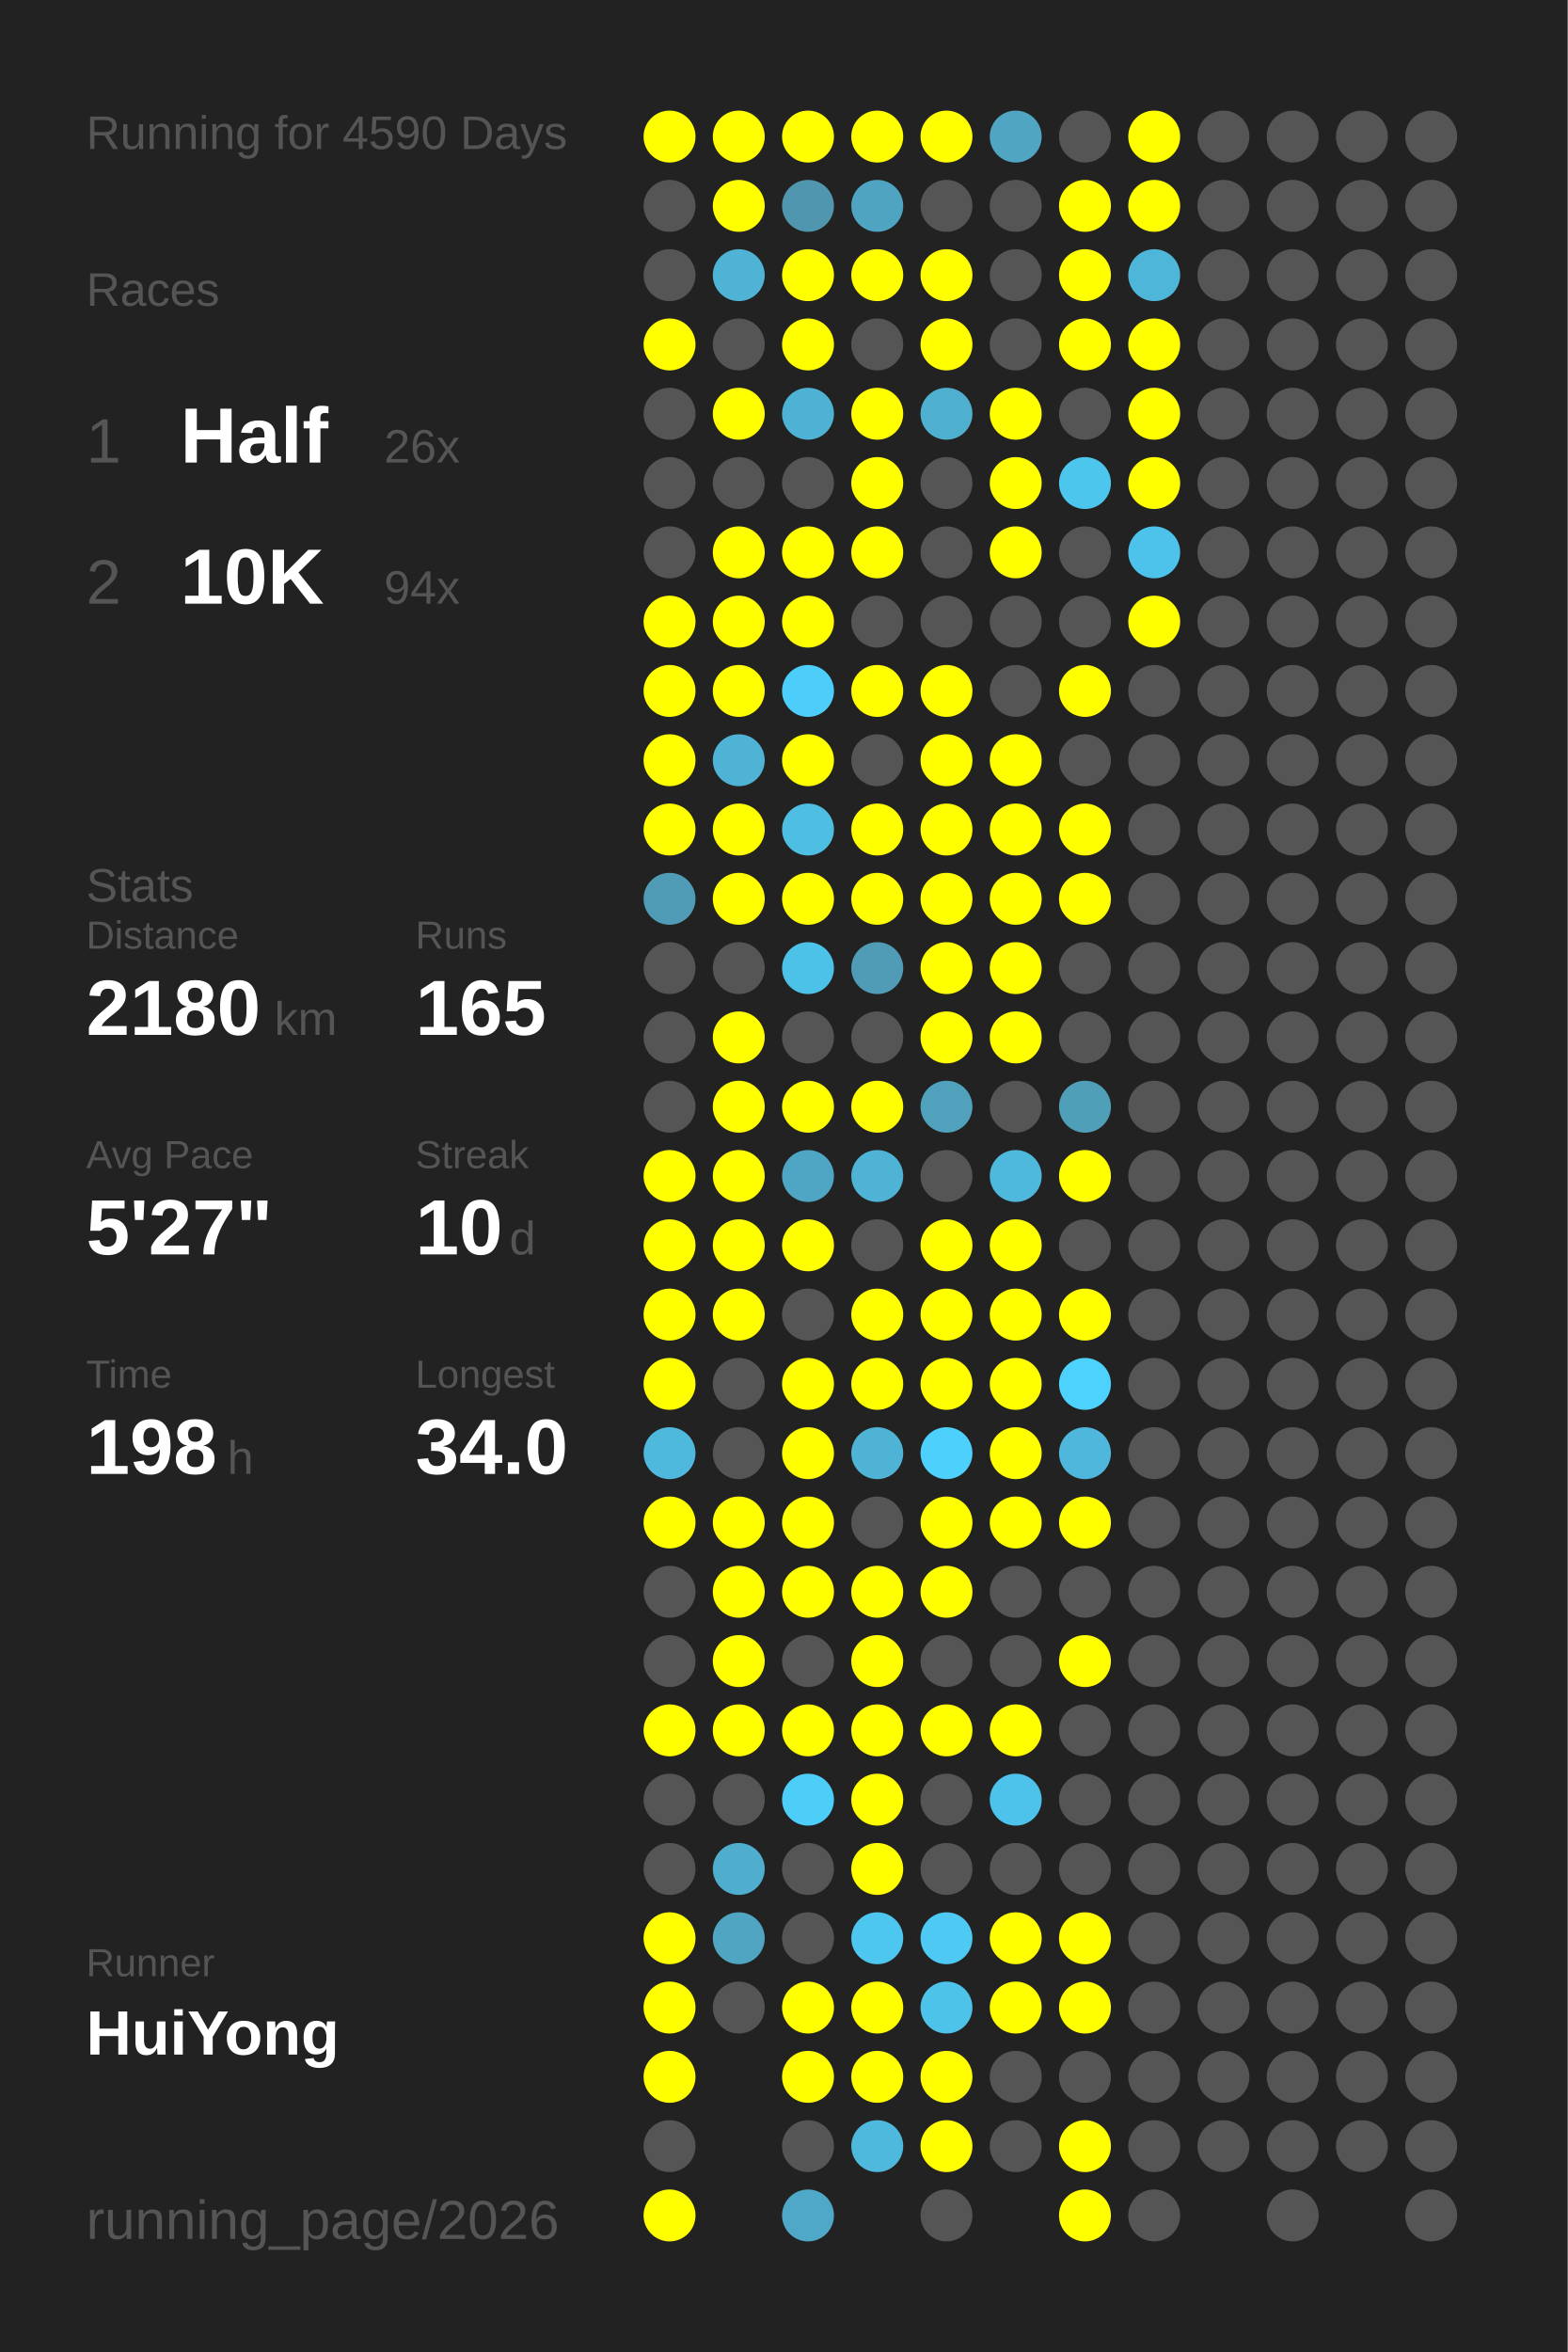
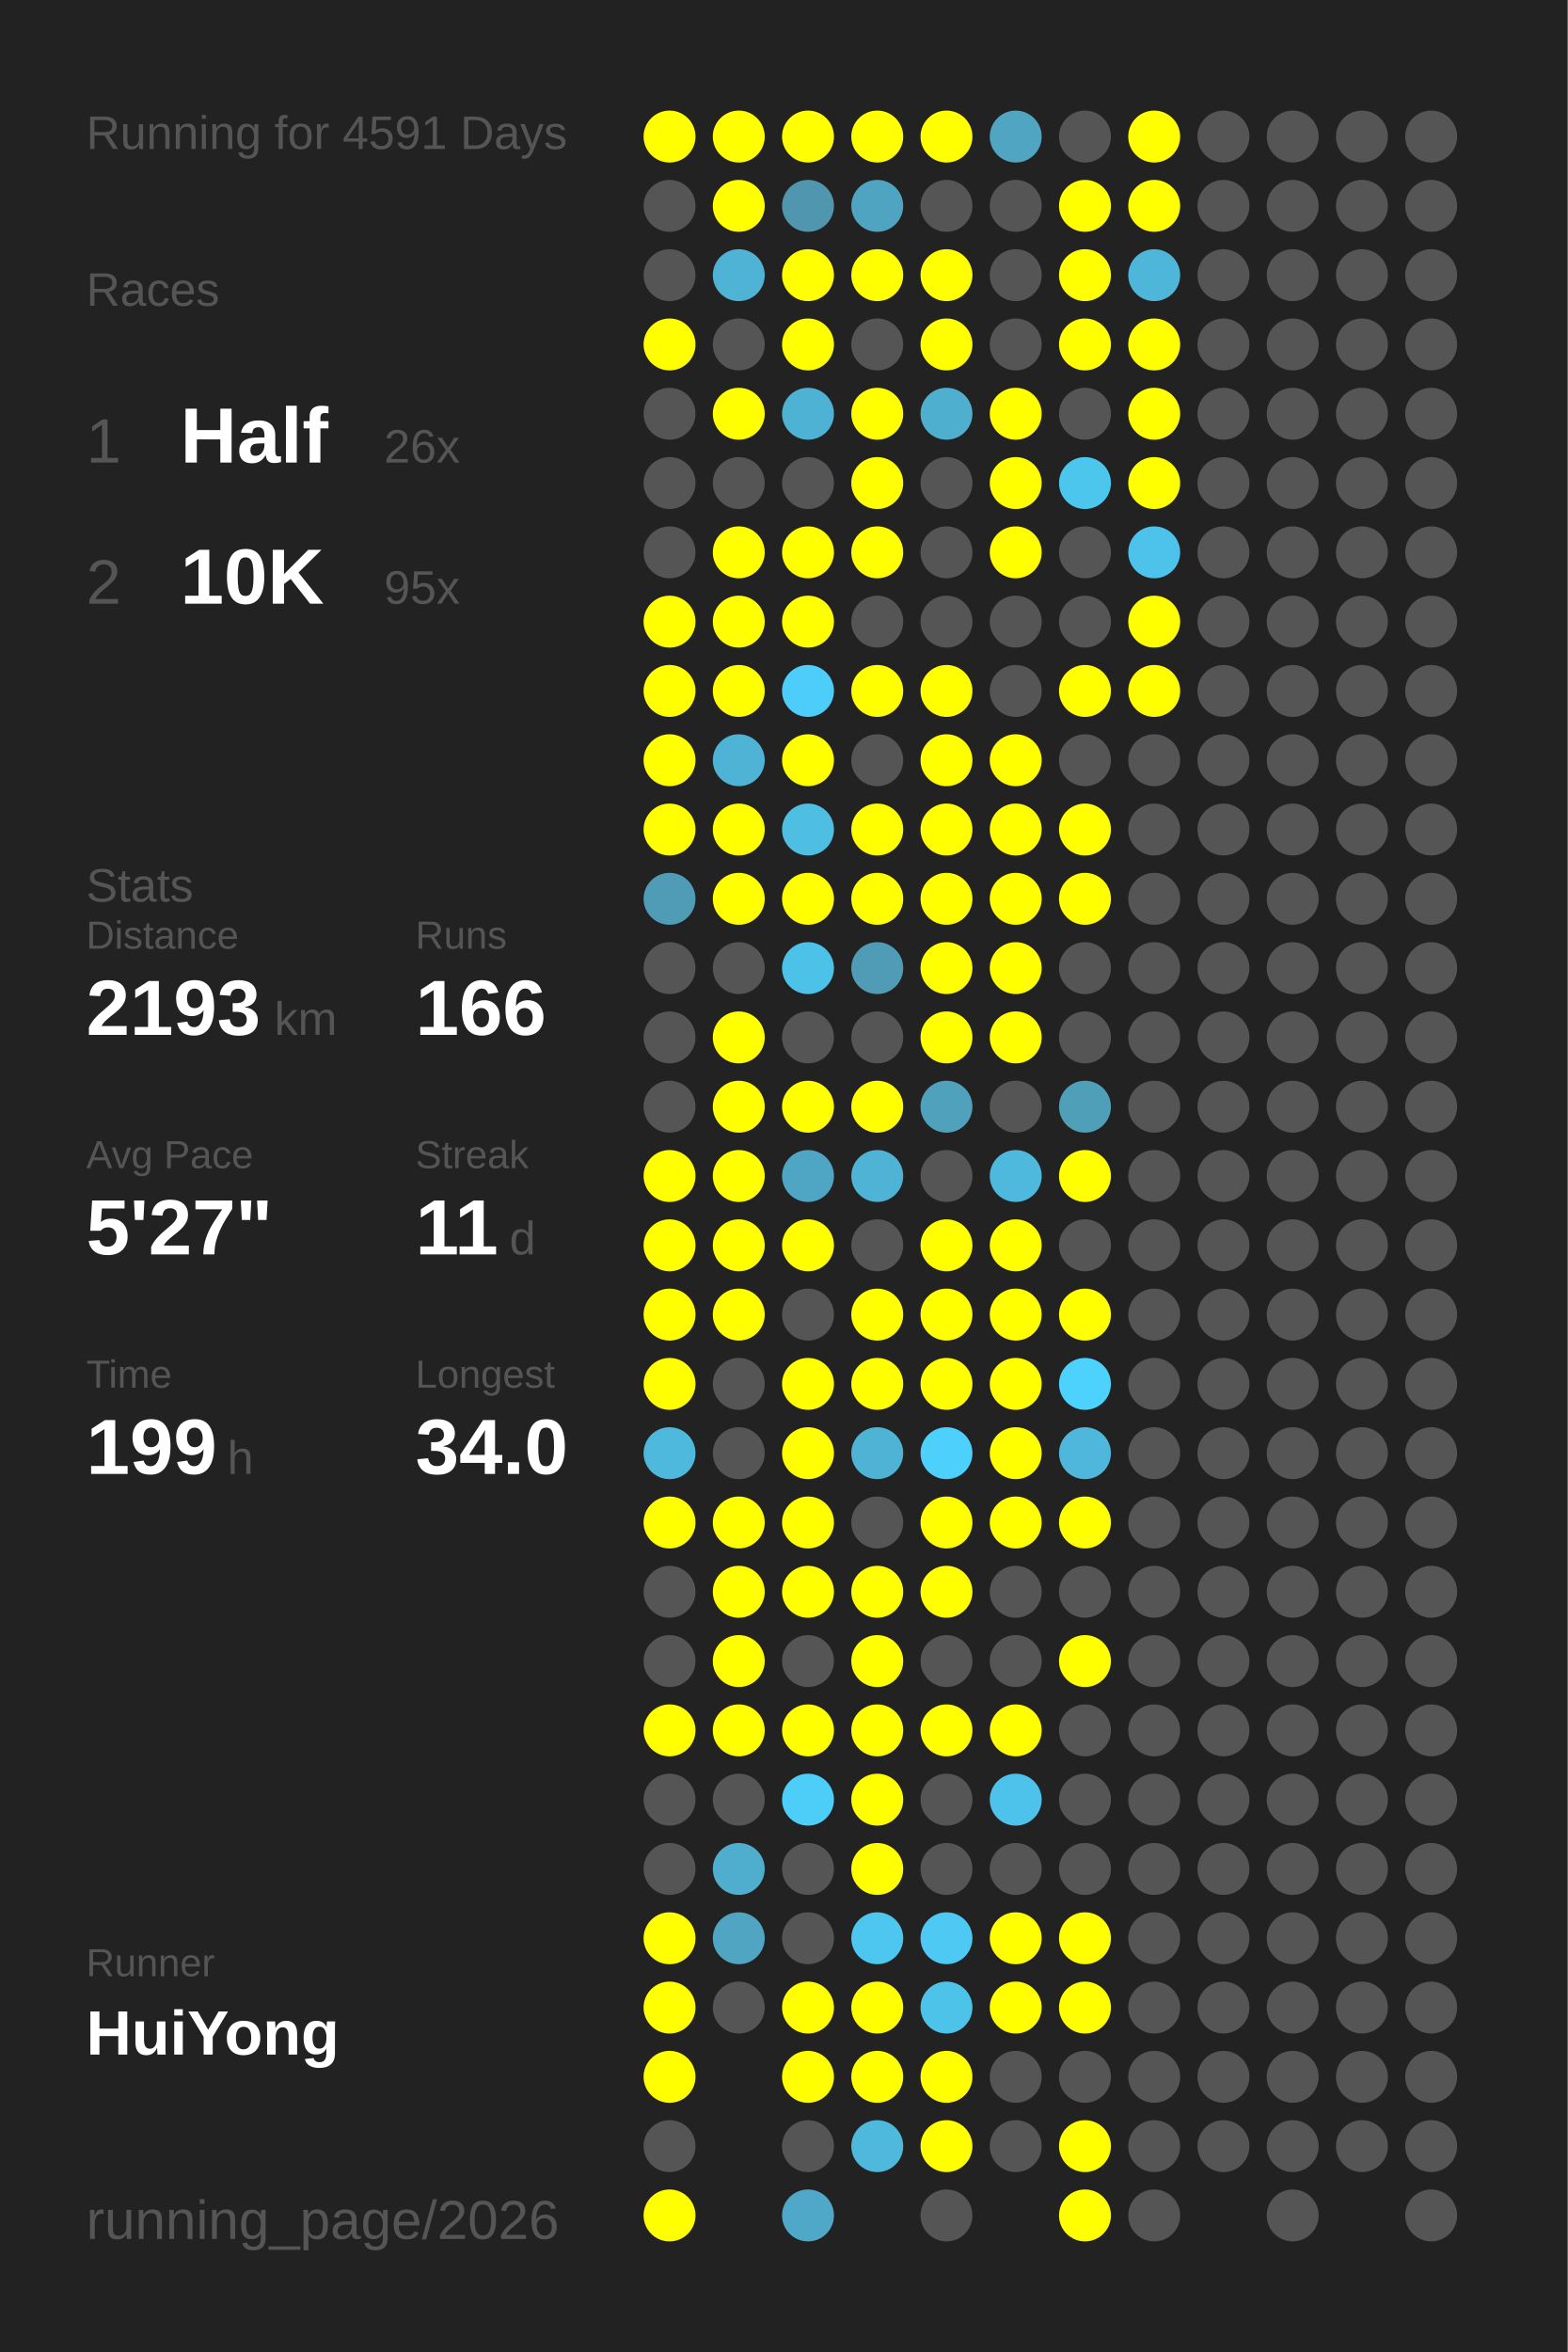
<svg xmlns="http://www.w3.org/2000/svg" baseProfile="full" height="300mm" version="1.1" viewBox="0,0,200,300" width="200mm">
  <defs />
  <rect fill="#222222" height="300" width="200" x="0" y="0" />
-   <text fill="#555555" style="font-size:6px; font-family:Arial;" x="11" y="19">Running for 4590 Days</text>
+   <text fill="#555555" style="font-size:6px; font-family:Arial;" x="11" y="19">Running for 4591 Days</text>
  <text fill="#555555" style="font-size:6px; font-family:Arial;" x="11" y="39">Races</text>
  <text fill="#555555" style="font-size:8px; font-family:Arial;" x="11" y="59">1</text>
  <text fill="#FFFFFF" style="font-size:10px; font-family:Arial; font-weight:bold;" x="23" y="59">Half</text>
  <text fill="#555555" style="font-size:6px; font-family:Arial;" x="49" y="59">26x</text>
  <text fill="#555555" style="font-size:8px; font-family:Arial;" x="11" y="77">2</text>
  <text fill="#FFFFFF" style="font-size:10px; font-family:Arial; font-weight:bold;" x="23" y="77">10K</text>
-   <text fill="#555555" style="font-size:6px; font-family:Arial;" x="49" y="77">94x</text>
+   <text fill="#555555" style="font-size:6px; font-family:Arial;" x="49" y="77">95x</text>
  <text fill="#555555" style="font-size:6px; font-family:Arial;" x="11" y="115">Stats</text>
  <text fill="#555555" style="font-size:5px; font-family:Arial;" x="11" y="121">Distance</text>
-   <text fill="#FFFFFF" style="font-size:10px; font-family:Arial; font-weight:bold;" x="11" y="132">2180</text>
+   <text fill="#FFFFFF" style="font-size:10px; font-family:Arial; font-weight:bold;" x="11" y="132">2193</text>
  <text fill="#555555" style="font-size:6px; font-family:Arial;" x="35" y="132">km</text>
  <text fill="#555555" style="font-size:5px; font-family:Arial;" x="53" y="121">Runs</text>
-   <text fill="#FFFFFF" style="font-size:10px; font-family:Arial; font-weight:bold;" x="53" y="132">165</text>
+   <text fill="#FFFFFF" style="font-size:10px; font-family:Arial; font-weight:bold;" x="53" y="132">166</text>
  <text fill="#555555" style="font-size:5px; font-family:Arial;" x="11" y="149">Avg Pace</text>
  <text fill="#FFFFFF" style="font-size:10px; font-family:Arial; font-weight:bold;" x="11" y="160">5'27"</text>
  <text fill="#555555" style="font-size:5px; font-family:Arial;" x="53" y="149">Streak</text>
-   <text fill="#FFFFFF" style="font-size:10px; font-family:Arial; font-weight:bold;" x="53" y="160">10</text>
+   <text fill="#FFFFFF" style="font-size:10px; font-family:Arial; font-weight:bold;" x="53" y="160">11</text>
  <text fill="#555555" style="font-size:6px; font-family:Arial;" x="65" y="160">d</text>
  <text fill="#555555" style="font-size:5px; font-family:Arial;" x="11" y="177">Time</text>
-   <text fill="#FFFFFF" style="font-size:10px; font-family:Arial; font-weight:bold;" x="11" y="188">198</text>
+   <text fill="#FFFFFF" style="font-size:10px; font-family:Arial; font-weight:bold;" x="11" y="188">199</text>
  <text fill="#555555" style="font-size:6px; font-family:Arial;" x="29" y="188">h</text>
  <text fill="#555555" style="font-size:5px; font-family:Arial;" x="53" y="177">Longest</text>
  <text fill="#FFFFFF" style="font-size:10px; font-family:Arial; font-weight:bold;" x="53" y="188">34.0</text>
  <text fill="#555555" style="font-size:5px; font-family:Arial;" x="11" y="252.065">Runner</text>
  <text fill="#FFFFFF" style="font-size:8px; font-family:Arial; font-weight:bold;" x="11" y="262.065">HuiYong</text>
  <text fill="#555555" style="font-size:7px; font-family:Arial;" x="11" y="285.581">running_page/2026</text>
  <circle cx="85.417" cy="17.419" fill="#FFFF00" r="3.312" />
  <circle cx="85.417" cy="26.258" fill="#555555" r="3.312" />
  <circle cx="85.417" cy="35.097" fill="#555555" r="3.312" />
  <circle cx="85.417" cy="43.935" fill="#FFFF00" r="3.312" />
  <circle cx="85.417" cy="52.774" fill="#555555" r="3.312" />
  <circle cx="85.417" cy="61.613" fill="#555555" r="3.312" />
  <circle cx="85.417" cy="70.452" fill="#555555" r="3.312" />
  <circle cx="85.417" cy="79.29" fill="#FFFF00" r="3.312" />
  <circle cx="85.417" cy="88.129" fill="#FFFF00" r="3.312" />
  <circle cx="85.417" cy="96.968" fill="#FFFF00" r="3.312" />
  <circle cx="85.417" cy="105.806" fill="#FFFF00" r="3.312" />
  <circle cx="85.417" cy="114.645" fill="#509bb5" r="3.312" />
  <circle cx="85.417" cy="123.484" fill="#555555" r="3.312" />
  <circle cx="85.417" cy="132.323" fill="#555555" r="3.312" />
  <circle cx="85.417" cy="141.161" fill="#555555" r="3.312" />
  <circle cx="85.417" cy="150" fill="#FFFF00" r="3.312" />
  <circle cx="85.417" cy="158.839" fill="#FFFF00" r="3.312" />
  <circle cx="85.417" cy="167.677" fill="#FFFF00" r="3.312" />
  <circle cx="85.417" cy="176.516" fill="#FFFF00" r="3.312" />
  <circle cx="85.417" cy="185.355" fill="#4eb9dd" r="3.312" />
  <circle cx="85.417" cy="194.194" fill="#FFFF00" r="3.312" />
  <circle cx="85.417" cy="203.032" fill="#555555" r="3.312" />
  <circle cx="85.417" cy="211.871" fill="#555555" r="3.312" />
  <circle cx="85.417" cy="220.71" fill="#FFFF00" r="3.312" />
  <circle cx="85.417" cy="229.548" fill="#555555" r="3.312" />
  <circle cx="85.417" cy="238.387" fill="#555555" r="3.312" />
  <circle cx="85.417" cy="247.226" fill="#FFFF00" r="3.312" />
  <circle cx="85.417" cy="256.065" fill="#FFFF00" r="3.312" />
  <circle cx="85.417" cy="264.903" fill="#FFFF00" r="3.312" />
  <circle cx="85.417" cy="273.742" fill="#555555" r="3.312" />
  <circle cx="85.417" cy="282.581" fill="#FFFF00" r="3.312" />
  <circle cx="94.25" cy="17.419" fill="#FFFF00" r="3.312" />
  <circle cx="94.25" cy="26.258" fill="#FFFF00" r="3.312" />
  <circle cx="94.25" cy="35.097" fill="#4eb3d4" r="3.312" />
  <circle cx="94.25" cy="43.935" fill="#555555" r="3.312" />
  <circle cx="94.25" cy="52.774" fill="#FFFF00" r="3.312" />
  <circle cx="94.25" cy="61.613" fill="#555555" r="3.312" />
  <circle cx="94.25" cy="70.452" fill="#FFFF00" r="3.312" />
  <circle cx="94.25" cy="79.29" fill="#FFFF00" r="3.312" />
  <circle cx="94.25" cy="88.129" fill="#FFFF00" r="3.312" />
  <circle cx="94.25" cy="96.968" fill="#4eb3d4" r="3.312" />
  <circle cx="94.25" cy="105.806" fill="#FFFF00" r="3.312" />
  <circle cx="94.25" cy="114.645" fill="#FFFF00" r="3.312" />
  <circle cx="94.25" cy="123.484" fill="#555555" r="3.312" />
  <circle cx="94.25" cy="132.323" fill="#FFFF00" r="3.312" />
  <circle cx="94.25" cy="141.161" fill="#FFFF00" r="3.312" />
  <circle cx="94.25" cy="150" fill="#FFFF00" r="3.312" />
  <circle cx="94.25" cy="158.839" fill="#FFFF00" r="3.312" />
  <circle cx="94.25" cy="167.677" fill="#FFFF00" r="3.312" />
  <circle cx="94.25" cy="176.516" fill="#555555" r="3.312" />
  <circle cx="94.25" cy="185.355" fill="#555555" r="3.312" />
  <circle cx="94.25" cy="194.194" fill="#FFFF00" r="3.312" />
  <circle cx="94.25" cy="203.032" fill="#FFFF00" r="3.312" />
  <circle cx="94.25" cy="211.871" fill="#FFFF00" r="3.312" />
  <circle cx="94.25" cy="220.71" fill="#FFFF00" r="3.312" />
  <circle cx="94.25" cy="229.548" fill="#555555" r="3.312" />
  <circle cx="94.25" cy="238.387" fill="#4faece" r="3.312" />
  <circle cx="94.25" cy="247.226" fill="#4fa5c2" r="3.312" />
  <circle cx="94.25" cy="256.065" fill="#555555" r="3.312" />
  <circle cx="103.083" cy="17.419" fill="#FFFF00" r="3.312" />
  <circle cx="103.083" cy="26.258" fill="#5096ae" r="3.312" />
  <circle cx="103.083" cy="35.097" fill="#FFFF00" r="3.312" />
  <circle cx="103.083" cy="43.935" fill="#FFFF00" r="3.312" />
  <circle cx="103.083" cy="52.774" fill="#4eb2d4" r="3.312" />
  <circle cx="103.083" cy="61.613" fill="#555555" r="3.312" />
  <circle cx="103.083" cy="70.452" fill="#FFFF00" r="3.312" />
  <circle cx="103.083" cy="79.29" fill="#FFFF00" r="3.312" />
  <circle cx="103.083" cy="88.129" fill="#4dcefa" r="3.312" />
  <circle cx="103.083" cy="96.968" fill="#FFFF00" r="3.312" />
  <circle cx="103.083" cy="105.806" fill="#4ebee3" r="3.312" />
  <circle cx="103.083" cy="114.645" fill="#FFFF00" r="3.312" />
  <circle cx="103.083" cy="123.484" fill="#4dc2e9" r="3.312" />
  <circle cx="103.083" cy="132.323" fill="#555555" r="3.312" />
  <circle cx="103.083" cy="141.161" fill="#FFFF00" r="3.312" />
  <circle cx="103.083" cy="150" fill="#4fa6c4" r="3.312" />
  <circle cx="103.083" cy="158.839" fill="#FFFF00" r="3.312" />
  <circle cx="103.083" cy="167.677" fill="#555555" r="3.312" />
  <circle cx="103.083" cy="176.516" fill="#FFFF00" r="3.312" />
  <circle cx="103.083" cy="185.355" fill="#FFFF00" r="3.312" />
  <circle cx="103.083" cy="194.194" fill="#FFFF00" r="3.312" />
  <circle cx="103.083" cy="203.032" fill="#FFFF00" r="3.312" />
  <circle cx="103.083" cy="211.871" fill="#555555" r="3.312" />
  <circle cx="103.083" cy="220.71" fill="#FFFF00" r="3.312" />
  <circle cx="103.083" cy="229.548" fill="#4dcef9" r="3.312" />
  <circle cx="103.083" cy="238.387" fill="#555555" r="3.312" />
  <circle cx="103.083" cy="247.226" fill="#555555" r="3.312" />
  <circle cx="103.083" cy="256.065" fill="#FFFF00" r="3.312" />
  <circle cx="103.083" cy="264.903" fill="#FFFF00" r="3.312" />
  <circle cx="103.083" cy="273.742" fill="#555555" r="3.312" />
  <circle cx="103.083" cy="282.581" fill="#4fa8c7" r="3.312" />
  <circle cx="111.917" cy="17.419" fill="#FFFF00" r="3.312" />
  <circle cx="111.917" cy="26.258" fill="#4fa5c1" r="3.312" />
  <circle cx="111.917" cy="35.097" fill="#FFFF00" r="3.312" />
  <circle cx="111.917" cy="43.935" fill="#555555" r="3.312" />
  <circle cx="111.917" cy="52.774" fill="#FFFF00" r="3.312" />
  <circle cx="111.917" cy="61.613" fill="#FFFF00" r="3.312" />
  <circle cx="111.917" cy="70.452" fill="#FFFF00" r="3.312" />
  <circle cx="111.917" cy="79.29" fill="#555555" r="3.312" />
  <circle cx="111.917" cy="88.129" fill="#FFFF00" r="3.312" />
  <circle cx="111.917" cy="96.968" fill="#555555" r="3.312" />
  <circle cx="111.917" cy="105.806" fill="#FFFF00" r="3.312" />
  <circle cx="111.917" cy="114.645" fill="#FFFF00" r="3.312" />
  <circle cx="111.917" cy="123.484" fill="#509cb6" r="3.312" />
  <circle cx="111.917" cy="132.323" fill="#555555" r="3.312" />
  <circle cx="111.917" cy="141.161" fill="#FFFF00" r="3.312" />
  <circle cx="111.917" cy="150" fill="#4eb3d4" r="3.312" />
  <circle cx="111.917" cy="158.839" fill="#555555" r="3.312" />
  <circle cx="111.917" cy="167.677" fill="#FFFF00" r="3.312" />
  <circle cx="111.917" cy="176.516" fill="#FFFF00" r="3.312" />
  <circle cx="111.917" cy="185.355" fill="#4eb3d5" r="3.312" />
  <circle cx="111.917" cy="194.194" fill="#555555" r="3.312" />
  <circle cx="111.917" cy="203.032" fill="#FFFF00" r="3.312" />
  <circle cx="111.917" cy="211.871" fill="#FFFF00" r="3.312" />
  <circle cx="111.917" cy="220.71" fill="#FFFF00" r="3.312" />
  <circle cx="111.917" cy="229.548" fill="#FFFF00" r="3.312" />
  <circle cx="111.917" cy="238.387" fill="#FFFF00" r="3.312" />
  <circle cx="111.917" cy="247.226" fill="#4dc7f0" r="3.312" />
  <circle cx="111.917" cy="256.065" fill="#FFFF00" r="3.312" />
  <circle cx="111.917" cy="264.903" fill="#FFFF00" r="3.312" />
  <circle cx="111.917" cy="273.742" fill="#4eb9dd" r="3.312" />
  <circle cx="120.75" cy="17.419" fill="#FFFF00" r="3.312" />
  <circle cx="120.75" cy="26.258" fill="#555555" r="3.312" />
  <circle cx="120.75" cy="35.097" fill="#FFFF00" r="3.312" />
  <circle cx="120.75" cy="43.935" fill="#FFFF00" r="3.312" />
  <circle cx="120.75" cy="52.774" fill="#4fafcf" r="3.312" />
  <circle cx="120.75" cy="61.613" fill="#555555" r="3.312" />
  <circle cx="120.75" cy="70.452" fill="#555555" r="3.312" />
  <circle cx="120.75" cy="79.29" fill="#555555" r="3.312" />
  <circle cx="120.75" cy="88.129" fill="#FFFF00" r="3.312" />
  <circle cx="120.75" cy="96.968" fill="#FFFF00" r="3.312" />
  <circle cx="120.75" cy="105.806" fill="#FFFF00" r="3.312" />
  <circle cx="120.75" cy="114.645" fill="#FFFF00" r="3.312" />
  <circle cx="120.75" cy="123.484" fill="#FFFF00" r="3.312" />
  <circle cx="120.75" cy="132.323" fill="#FFFF00" r="3.312" />
  <circle cx="120.75" cy="141.161" fill="#50a1bc" r="3.312" />
  <circle cx="120.75" cy="150" fill="#555555" r="3.312" />
  <circle cx="120.75" cy="158.839" fill="#FFFF00" r="3.312" />
  <circle cx="120.75" cy="167.677" fill="#FFFF00" r="3.312" />
  <circle cx="120.75" cy="176.516" fill="#FFFF00" r="3.312" />
  <circle cx="120.75" cy="185.355" fill="#4dd0fc" r="3.312" />
  <circle cx="120.75" cy="194.194" fill="#FFFF00" r="3.312" />
  <circle cx="120.75" cy="203.032" fill="#FFFF00" r="3.312" />
  <circle cx="120.75" cy="211.871" fill="#555555" r="3.312" />
  <circle cx="120.75" cy="220.71" fill="#FFFF00" r="3.312" />
  <circle cx="120.75" cy="229.548" fill="#555555" r="3.312" />
  <circle cx="120.75" cy="238.387" fill="#555555" r="3.312" />
  <circle cx="120.75" cy="247.226" fill="#4dc9f3" r="3.312" />
  <circle cx="120.75" cy="256.065" fill="#4dc3ea" r="3.312" />
  <circle cx="120.75" cy="264.903" fill="#FFFF00" r="3.312" />
  <circle cx="120.75" cy="273.742" fill="#FFFF00" r="3.312" />
  <circle cx="120.75" cy="282.581" fill="#555555" r="3.312" />
  <circle cx="129.583" cy="17.419" fill="#4fa5c2" r="3.312" />
  <circle cx="129.583" cy="26.258" fill="#555555" r="3.312" />
  <circle cx="129.583" cy="35.097" fill="#555555" r="3.312" />
  <circle cx="129.583" cy="43.935" fill="#555555" r="3.312" />
  <circle cx="129.583" cy="52.774" fill="#FFFF00" r="3.312" />
  <circle cx="129.583" cy="61.613" fill="#FFFF00" r="3.312" />
  <circle cx="129.583" cy="70.452" fill="#FFFF00" r="3.312" />
  <circle cx="129.583" cy="79.29" fill="#555555" r="3.312" />
  <circle cx="129.583" cy="88.129" fill="#555555" r="3.312" />
  <circle cx="129.583" cy="96.968" fill="#FFFF00" r="3.312" />
  <circle cx="129.583" cy="105.806" fill="#FFFF00" r="3.312" />
  <circle cx="129.583" cy="114.645" fill="#FFFF00" r="3.312" />
  <circle cx="129.583" cy="123.484" fill="#FFFF00" r="3.312" />
  <circle cx="129.583" cy="132.323" fill="#FFFF00" r="3.312" />
  <circle cx="129.583" cy="141.161" fill="#555555" r="3.312" />
  <circle cx="129.583" cy="150" fill="#4eb9dd" r="3.312" />
  <circle cx="129.583" cy="158.839" fill="#FFFF00" r="3.312" />
  <circle cx="129.583" cy="167.677" fill="#FFFF00" r="3.312" />
  <circle cx="129.583" cy="176.516" fill="#FFFF00" r="3.312" />
  <circle cx="129.583" cy="185.355" fill="#FFFF00" r="3.312" />
  <circle cx="129.583" cy="194.194" fill="#FFFF00" r="3.312" />
  <circle cx="129.583" cy="203.032" fill="#555555" r="3.312" />
  <circle cx="129.583" cy="211.871" fill="#555555" r="3.312" />
  <circle cx="129.583" cy="220.71" fill="#FFFF00" r="3.312" />
  <circle cx="129.583" cy="229.548" fill="#4dc3eb" r="3.312" />
  <circle cx="129.583" cy="238.387" fill="#555555" r="3.312" />
  <circle cx="129.583" cy="247.226" fill="#FFFF00" r="3.312" />
  <circle cx="129.583" cy="256.065" fill="#FFFF00" r="3.312" />
  <circle cx="129.583" cy="264.903" fill="#555555" r="3.312" />
  <circle cx="129.583" cy="273.742" fill="#555555" r="3.312" />
  <circle cx="138.417" cy="17.419" fill="#555555" r="3.312" />
  <circle cx="138.417" cy="26.258" fill="#FFFF00" r="3.312" />
  <circle cx="138.417" cy="35.097" fill="#FFFF00" r="3.312" />
  <circle cx="138.417" cy="43.935" fill="#FFFF00" r="3.312" />
  <circle cx="138.417" cy="52.774" fill="#555555" r="3.312" />
  <circle cx="138.417" cy="61.613" fill="#4dc6ee" r="3.312" />
  <circle cx="138.417" cy="70.452" fill="#555555" r="3.312" />
  <circle cx="138.417" cy="79.29" fill="#555555" r="3.312" />
  <circle cx="138.417" cy="88.129" fill="#FFFF00" r="3.312" />
  <circle cx="138.417" cy="96.968" fill="#555555" r="3.312" />
  <circle cx="138.417" cy="105.806" fill="#FFFF00" r="3.312" />
  <circle cx="138.417" cy="114.645" fill="#FFFF00" r="3.312" />
  <circle cx="138.417" cy="123.484" fill="#555555" r="3.312" />
  <circle cx="138.417" cy="132.323" fill="#555555" r="3.312" />
  <circle cx="138.417" cy="141.161" fill="#509fb9" r="3.312" />
  <circle cx="138.417" cy="150" fill="#FFFF00" r="3.312" />
  <circle cx="138.417" cy="158.839" fill="#555555" r="3.312" />
  <circle cx="138.417" cy="167.677" fill="#FFFF00" r="3.312" />
  <circle cx="138.417" cy="176.516" fill="#4dd1fd" r="3.312" />
  <circle cx="138.417" cy="185.355" fill="#4eb7db" r="3.312" />
  <circle cx="138.417" cy="194.194" fill="#FFFF00" r="3.312" />
  <circle cx="138.417" cy="203.032" fill="#555555" r="3.312" />
  <circle cx="138.417" cy="211.871" fill="#FFFF00" r="3.312" />
  <circle cx="138.417" cy="220.71" fill="#555555" r="3.312" />
  <circle cx="138.417" cy="229.548" fill="#555555" r="3.312" />
  <circle cx="138.417" cy="238.387" fill="#555555" r="3.312" />
  <circle cx="138.417" cy="247.226" fill="#FFFF00" r="3.312" />
  <circle cx="138.417" cy="256.065" fill="#FFFF00" r="3.312" />
  <circle cx="138.417" cy="264.903" fill="#555555" r="3.312" />
  <circle cx="138.417" cy="273.742" fill="#FFFF00" r="3.312" />
  <circle cx="138.417" cy="282.581" fill="#FFFF00" r="3.312" />
  <circle cx="147.25" cy="17.419" fill="#FFFF00" r="3.312" />
  <circle cx="147.25" cy="26.258" fill="#FFFF00" r="3.312" />
  <circle cx="147.25" cy="35.097" fill="#4eb6d9" r="3.312" />
  <circle cx="147.25" cy="43.935" fill="#FFFF00" r="3.312" />
  <circle cx="147.25" cy="52.774" fill="#FFFF00" r="3.312" />
  <circle cx="147.25" cy="61.613" fill="#FFFF00" r="3.312" />
  <circle cx="147.25" cy="70.452" fill="#4dc3eb" r="3.312" />
  <circle cx="147.25" cy="79.29" fill="#FFFF00" r="3.312" />
-   <circle cx="147.25" cy="88.129" fill="#555555" r="3.312" />
+   <circle cx="147.25" cy="88.129" fill="#FFFF00" r="3.312" />
  <circle cx="147.25" cy="96.968" fill="#555555" r="3.312" />
  <circle cx="147.25" cy="105.806" fill="#555555" r="3.312" />
  <circle cx="147.25" cy="114.645" fill="#555555" r="3.312" />
  <circle cx="147.25" cy="123.484" fill="#555555" r="3.312" />
  <circle cx="147.25" cy="132.323" fill="#555555" r="3.312" />
  <circle cx="147.25" cy="141.161" fill="#555555" r="3.312" />
  <circle cx="147.25" cy="150" fill="#555555" r="3.312" />
  <circle cx="147.25" cy="158.839" fill="#555555" r="3.312" />
  <circle cx="147.25" cy="167.677" fill="#555555" r="3.312" />
  <circle cx="147.25" cy="176.516" fill="#555555" r="3.312" />
  <circle cx="147.25" cy="185.355" fill="#555555" r="3.312" />
  <circle cx="147.25" cy="194.194" fill="#555555" r="3.312" />
  <circle cx="147.25" cy="203.032" fill="#555555" r="3.312" />
  <circle cx="147.25" cy="211.871" fill="#555555" r="3.312" />
  <circle cx="147.25" cy="220.71" fill="#555555" r="3.312" />
  <circle cx="147.25" cy="229.548" fill="#555555" r="3.312" />
  <circle cx="147.25" cy="238.387" fill="#555555" r="3.312" />
  <circle cx="147.25" cy="247.226" fill="#555555" r="3.312" />
  <circle cx="147.25" cy="256.065" fill="#555555" r="3.312" />
  <circle cx="147.25" cy="264.903" fill="#555555" r="3.312" />
  <circle cx="147.25" cy="273.742" fill="#555555" r="3.312" />
  <circle cx="147.25" cy="282.581" fill="#555555" r="3.312" />
  <circle cx="156.083" cy="17.419" fill="#555555" r="3.312" />
  <circle cx="156.083" cy="26.258" fill="#555555" r="3.312" />
  <circle cx="156.083" cy="35.097" fill="#555555" r="3.312" />
  <circle cx="156.083" cy="43.935" fill="#555555" r="3.312" />
  <circle cx="156.083" cy="52.774" fill="#555555" r="3.312" />
  <circle cx="156.083" cy="61.613" fill="#555555" r="3.312" />
  <circle cx="156.083" cy="70.452" fill="#555555" r="3.312" />
  <circle cx="156.083" cy="79.29" fill="#555555" r="3.312" />
  <circle cx="156.083" cy="88.129" fill="#555555" r="3.312" />
  <circle cx="156.083" cy="96.968" fill="#555555" r="3.312" />
  <circle cx="156.083" cy="105.806" fill="#555555" r="3.312" />
  <circle cx="156.083" cy="114.645" fill="#555555" r="3.312" />
  <circle cx="156.083" cy="123.484" fill="#555555" r="3.312" />
  <circle cx="156.083" cy="132.323" fill="#555555" r="3.312" />
  <circle cx="156.083" cy="141.161" fill="#555555" r="3.312" />
  <circle cx="156.083" cy="150" fill="#555555" r="3.312" />
  <circle cx="156.083" cy="158.839" fill="#555555" r="3.312" />
  <circle cx="156.083" cy="167.677" fill="#555555" r="3.312" />
  <circle cx="156.083" cy="176.516" fill="#555555" r="3.312" />
  <circle cx="156.083" cy="185.355" fill="#555555" r="3.312" />
  <circle cx="156.083" cy="194.194" fill="#555555" r="3.312" />
  <circle cx="156.083" cy="203.032" fill="#555555" r="3.312" />
  <circle cx="156.083" cy="211.871" fill="#555555" r="3.312" />
  <circle cx="156.083" cy="220.71" fill="#555555" r="3.312" />
  <circle cx="156.083" cy="229.548" fill="#555555" r="3.312" />
  <circle cx="156.083" cy="238.387" fill="#555555" r="3.312" />
  <circle cx="156.083" cy="247.226" fill="#555555" r="3.312" />
  <circle cx="156.083" cy="256.065" fill="#555555" r="3.312" />
  <circle cx="156.083" cy="264.903" fill="#555555" r="3.312" />
  <circle cx="156.083" cy="273.742" fill="#555555" r="3.312" />
  <circle cx="164.917" cy="17.419" fill="#555555" r="3.312" />
  <circle cx="164.917" cy="26.258" fill="#555555" r="3.312" />
  <circle cx="164.917" cy="35.097" fill="#555555" r="3.312" />
  <circle cx="164.917" cy="43.935" fill="#555555" r="3.312" />
  <circle cx="164.917" cy="52.774" fill="#555555" r="3.312" />
  <circle cx="164.917" cy="61.613" fill="#555555" r="3.312" />
  <circle cx="164.917" cy="70.452" fill="#555555" r="3.312" />
  <circle cx="164.917" cy="79.29" fill="#555555" r="3.312" />
  <circle cx="164.917" cy="88.129" fill="#555555" r="3.312" />
  <circle cx="164.917" cy="96.968" fill="#555555" r="3.312" />
  <circle cx="164.917" cy="105.806" fill="#555555" r="3.312" />
  <circle cx="164.917" cy="114.645" fill="#555555" r="3.312" />
  <circle cx="164.917" cy="123.484" fill="#555555" r="3.312" />
  <circle cx="164.917" cy="132.323" fill="#555555" r="3.312" />
  <circle cx="164.917" cy="141.161" fill="#555555" r="3.312" />
  <circle cx="164.917" cy="150" fill="#555555" r="3.312" />
  <circle cx="164.917" cy="158.839" fill="#555555" r="3.312" />
  <circle cx="164.917" cy="167.677" fill="#555555" r="3.312" />
  <circle cx="164.917" cy="176.516" fill="#555555" r="3.312" />
  <circle cx="164.917" cy="185.355" fill="#555555" r="3.312" />
  <circle cx="164.917" cy="194.194" fill="#555555" r="3.312" />
  <circle cx="164.917" cy="203.032" fill="#555555" r="3.312" />
  <circle cx="164.917" cy="211.871" fill="#555555" r="3.312" />
  <circle cx="164.917" cy="220.71" fill="#555555" r="3.312" />
  <circle cx="164.917" cy="229.548" fill="#555555" r="3.312" />
  <circle cx="164.917" cy="238.387" fill="#555555" r="3.312" />
  <circle cx="164.917" cy="247.226" fill="#555555" r="3.312" />
  <circle cx="164.917" cy="256.065" fill="#555555" r="3.312" />
  <circle cx="164.917" cy="264.903" fill="#555555" r="3.312" />
  <circle cx="164.917" cy="273.742" fill="#555555" r="3.312" />
  <circle cx="164.917" cy="282.581" fill="#555555" r="3.312" />
  <circle cx="173.75" cy="17.419" fill="#555555" r="3.312" />
  <circle cx="173.75" cy="26.258" fill="#555555" r="3.312" />
  <circle cx="173.75" cy="35.097" fill="#555555" r="3.312" />
  <circle cx="173.75" cy="43.935" fill="#555555" r="3.312" />
  <circle cx="173.75" cy="52.774" fill="#555555" r="3.312" />
  <circle cx="173.75" cy="61.613" fill="#555555" r="3.312" />
  <circle cx="173.75" cy="70.452" fill="#555555" r="3.312" />
  <circle cx="173.75" cy="79.29" fill="#555555" r="3.312" />
  <circle cx="173.75" cy="88.129" fill="#555555" r="3.312" />
  <circle cx="173.75" cy="96.968" fill="#555555" r="3.312" />
  <circle cx="173.75" cy="105.806" fill="#555555" r="3.312" />
  <circle cx="173.75" cy="114.645" fill="#555555" r="3.312" />
  <circle cx="173.75" cy="123.484" fill="#555555" r="3.312" />
  <circle cx="173.75" cy="132.323" fill="#555555" r="3.312" />
  <circle cx="173.75" cy="141.161" fill="#555555" r="3.312" />
  <circle cx="173.75" cy="150" fill="#555555" r="3.312" />
  <circle cx="173.75" cy="158.839" fill="#555555" r="3.312" />
  <circle cx="173.75" cy="167.677" fill="#555555" r="3.312" />
  <circle cx="173.75" cy="176.516" fill="#555555" r="3.312" />
  <circle cx="173.75" cy="185.355" fill="#555555" r="3.312" />
  <circle cx="173.75" cy="194.194" fill="#555555" r="3.312" />
  <circle cx="173.75" cy="203.032" fill="#555555" r="3.312" />
  <circle cx="173.75" cy="211.871" fill="#555555" r="3.312" />
  <circle cx="173.75" cy="220.71" fill="#555555" r="3.312" />
  <circle cx="173.75" cy="229.548" fill="#555555" r="3.312" />
  <circle cx="173.75" cy="238.387" fill="#555555" r="3.312" />
  <circle cx="173.75" cy="247.226" fill="#555555" r="3.312" />
  <circle cx="173.75" cy="256.065" fill="#555555" r="3.312" />
  <circle cx="173.75" cy="264.903" fill="#555555" r="3.312" />
  <circle cx="173.75" cy="273.742" fill="#555555" r="3.312" />
  <circle cx="182.583" cy="17.419" fill="#555555" r="3.312" />
  <circle cx="182.583" cy="26.258" fill="#555555" r="3.312" />
  <circle cx="182.583" cy="35.097" fill="#555555" r="3.312" />
  <circle cx="182.583" cy="43.935" fill="#555555" r="3.312" />
  <circle cx="182.583" cy="52.774" fill="#555555" r="3.312" />
  <circle cx="182.583" cy="61.613" fill="#555555" r="3.312" />
  <circle cx="182.583" cy="70.452" fill="#555555" r="3.312" />
  <circle cx="182.583" cy="79.29" fill="#555555" r="3.312" />
  <circle cx="182.583" cy="88.129" fill="#555555" r="3.312" />
  <circle cx="182.583" cy="96.968" fill="#555555" r="3.312" />
  <circle cx="182.583" cy="105.806" fill="#555555" r="3.312" />
  <circle cx="182.583" cy="114.645" fill="#555555" r="3.312" />
  <circle cx="182.583" cy="123.484" fill="#555555" r="3.312" />
  <circle cx="182.583" cy="132.323" fill="#555555" r="3.312" />
  <circle cx="182.583" cy="141.161" fill="#555555" r="3.312" />
  <circle cx="182.583" cy="150" fill="#555555" r="3.312" />
  <circle cx="182.583" cy="158.839" fill="#555555" r="3.312" />
  <circle cx="182.583" cy="167.677" fill="#555555" r="3.312" />
  <circle cx="182.583" cy="176.516" fill="#555555" r="3.312" />
  <circle cx="182.583" cy="185.355" fill="#555555" r="3.312" />
  <circle cx="182.583" cy="194.194" fill="#555555" r="3.312" />
  <circle cx="182.583" cy="203.032" fill="#555555" r="3.312" />
  <circle cx="182.583" cy="211.871" fill="#555555" r="3.312" />
  <circle cx="182.583" cy="220.71" fill="#555555" r="3.312" />
  <circle cx="182.583" cy="229.548" fill="#555555" r="3.312" />
  <circle cx="182.583" cy="238.387" fill="#555555" r="3.312" />
  <circle cx="182.583" cy="247.226" fill="#555555" r="3.312" />
  <circle cx="182.583" cy="256.065" fill="#555555" r="3.312" />
  <circle cx="182.583" cy="264.903" fill="#555555" r="3.312" />
  <circle cx="182.583" cy="273.742" fill="#555555" r="3.312" />
  <circle cx="182.583" cy="282.581" fill="#555555" r="3.312" />
</svg>
